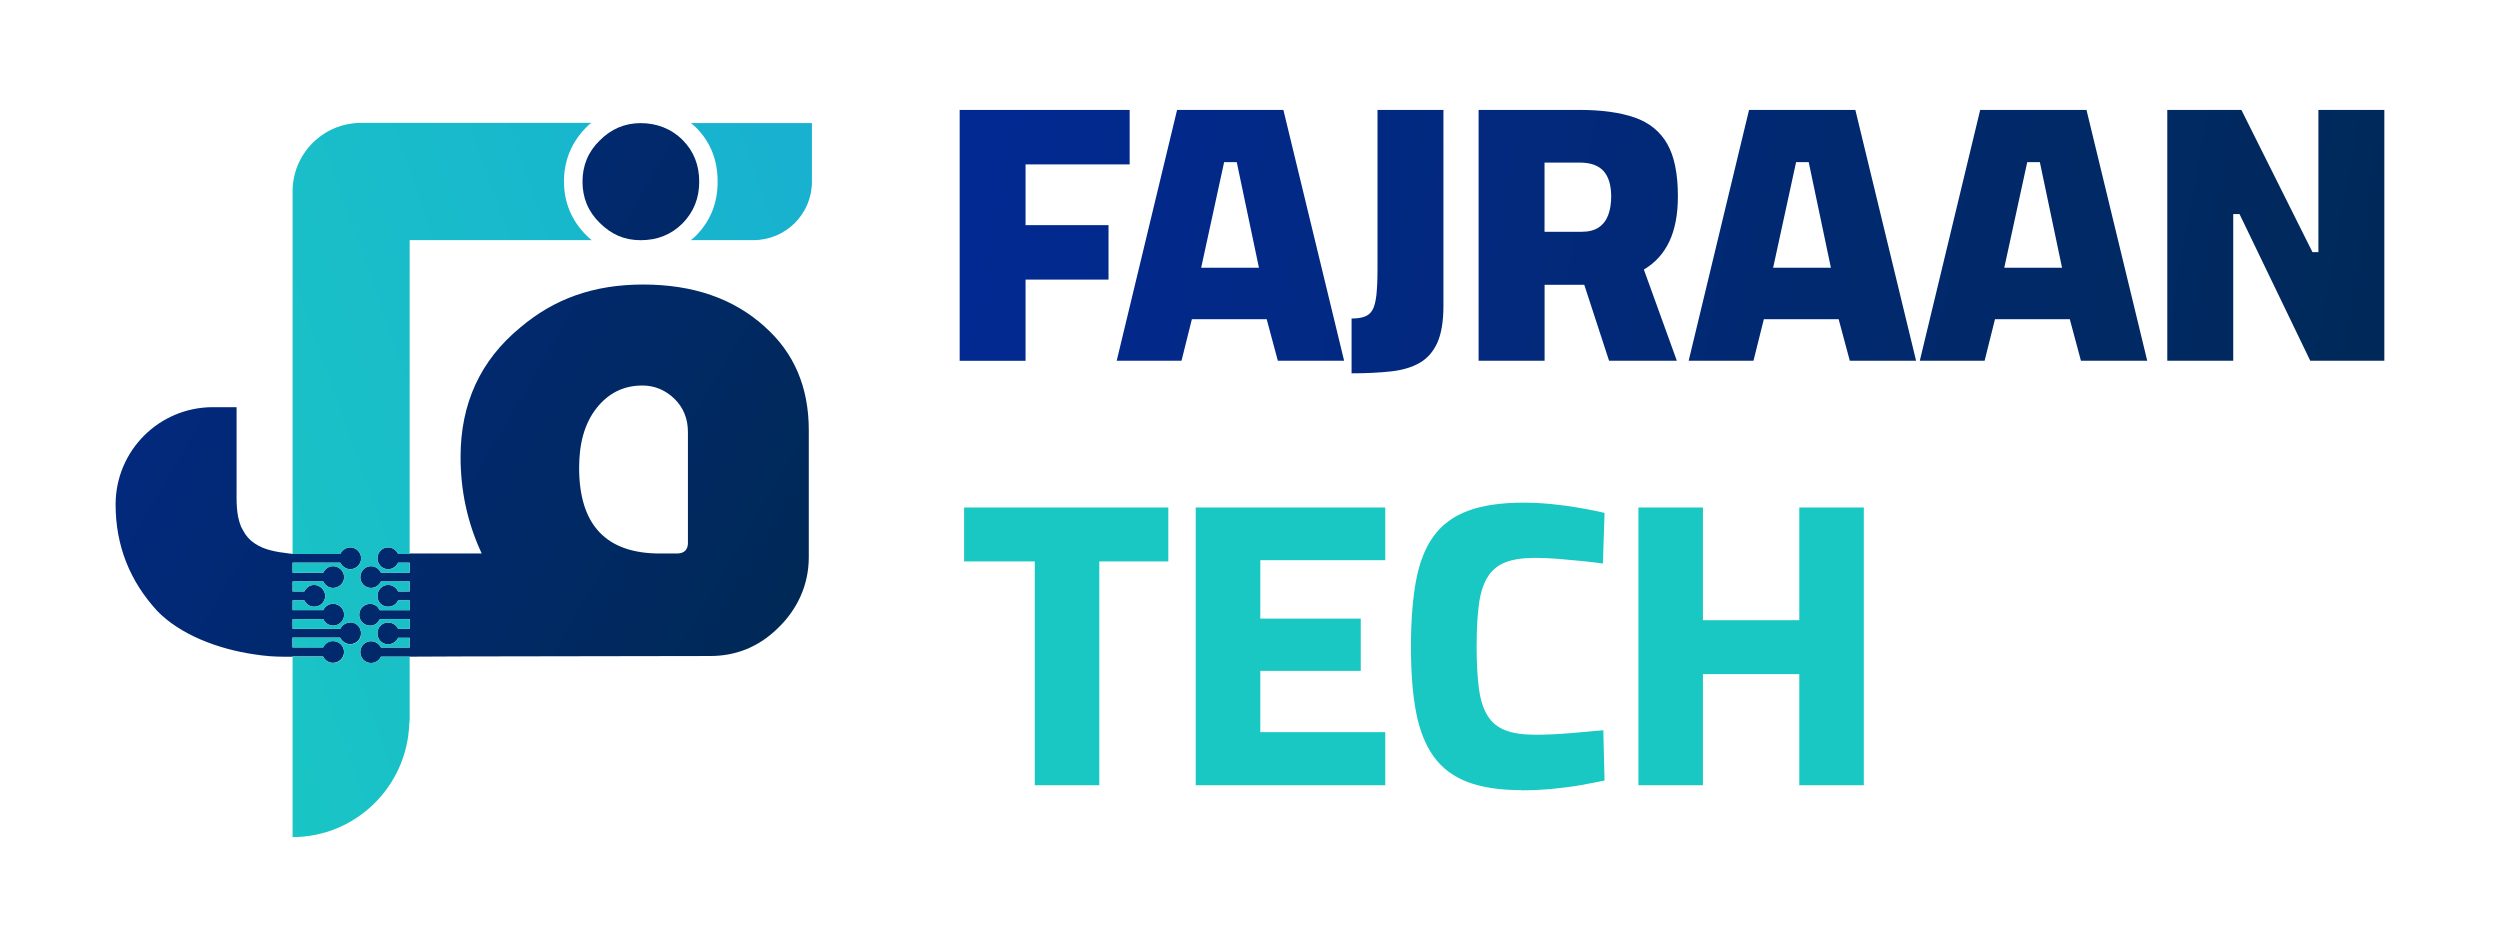
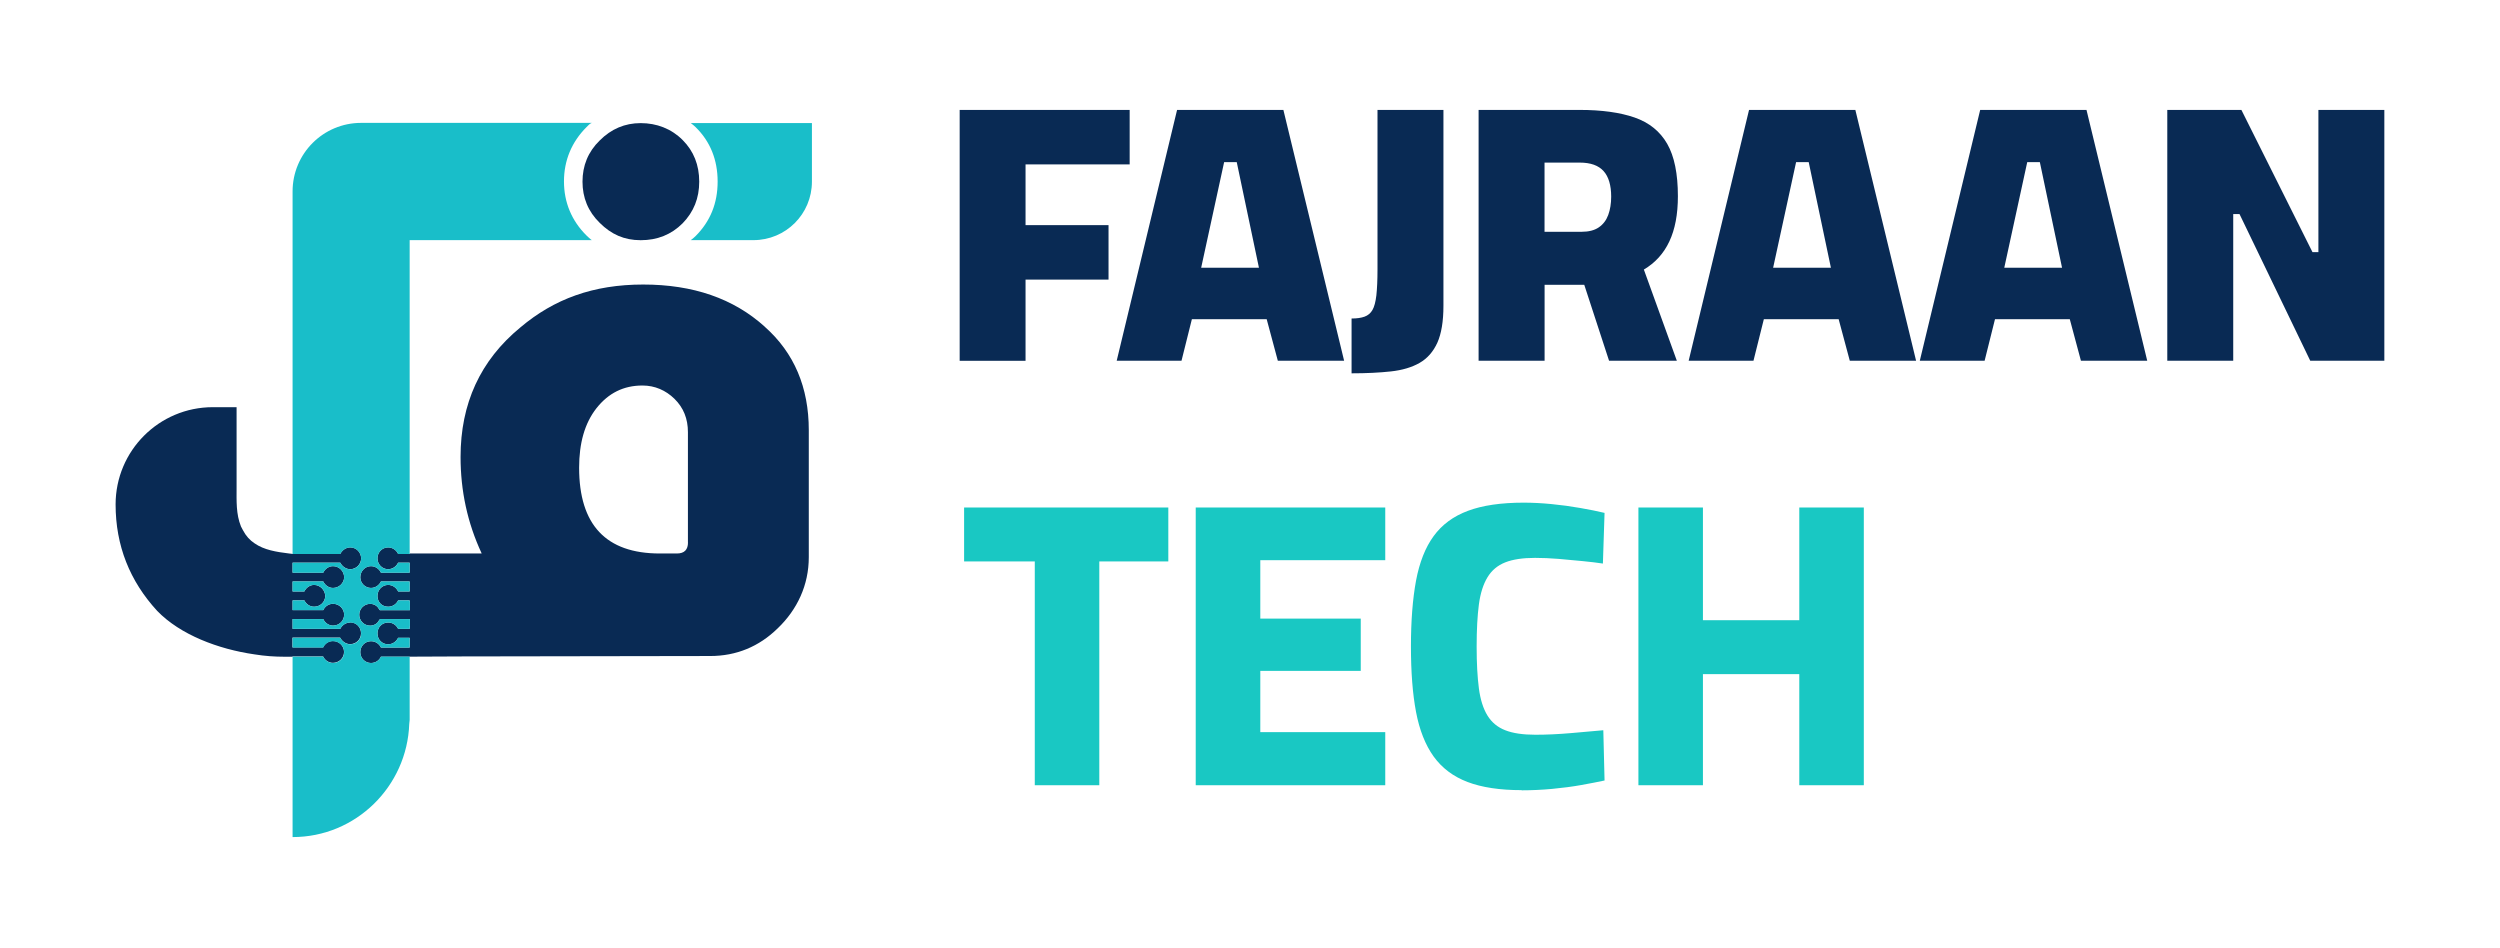
<svg xmlns="http://www.w3.org/2000/svg" xmlns:xlink="http://www.w3.org/1999/xlink" id="Layer_1" data-name="Layer 1" viewBox="0 0 422.36 160">
  <defs>
    <style>
      .cls-1 {
        fill: #19c8c3;
      }

      .cls-2 {
        fill: url(#linear-gradient-8);
      }

      .cls-3 {
        fill: url(#linear-gradient-7);
      }

      .cls-4 {
        fill: url(#linear-gradient-5);
      }

      .cls-5 {
        fill: url(#linear-gradient-6);
      }

      .cls-6 {
        fill: url(#linear-gradient-9);
      }

      .cls-7 {
        fill: url(#linear-gradient-4);
      }

      .cls-8 {
        fill: url(#linear-gradient-3);
      }

      .cls-9 {
        fill: url(#linear-gradient-2);
      }

      .cls-10 {
        fill: url(#linear-gradient);
      }

      .cls-11 {
        fill: url(#linear-gradient-10);
      }

      .cls-12 {
        fill: url(#linear-gradient-11);
      }

      .cls-13 {
        fill: url(#linear-gradient-12);
      }
    </style>
    <linearGradient id="linear-gradient" x1="179.47" y1="72.78" x2="-29.86" y2="-51.13" gradientUnits="userSpaceOnUse">
-       <stop offset="0" stop-color="#00294f" />
-       <stop offset="1" stop-color="#0329a1" />
+       <stop offset="0" stop-color="#092a54" />
+       <stop offset="1" stop-color="#092a54" />
    </linearGradient>
    <linearGradient id="linear-gradient-2" x1="153.12" y1="117.29" x2="-56.22" y2="-6.62" gradientUnits="userSpaceOnUse">
-       <stop offset="0" stop-color="#00294f" />
-       <stop offset="1" stop-color="#0329a1" />
+       <stop offset="0" stop-color="#092a54" />
+       <stop offset="1" stop-color="#092a54" />
    </linearGradient>
    <linearGradient id="linear-gradient-3" x1="135.56" y1="146.95" x2="-73.77" y2="23.04" gradientUnits="userSpaceOnUse">
-       <stop offset="0" stop-color="#00294f" />
-       <stop offset="1" stop-color="#0329a1" />
+       <stop offset="0" stop-color="#092a54" />
+       <stop offset="1" stop-color="#092a54" />
    </linearGradient>
    <linearGradient id="linear-gradient-4" x1="136.13" y1="25.99" x2="3.78" y2="72.81" gradientUnits="userSpaceOnUse">
-       <stop offset="0" stop-color="#18b1d0" />
-       <stop offset="1" stop-color="#19c8c3" />
+       <stop offset="0" stop-color="#19bec9" />
+       <stop offset="1" stop-color="#19bec9" />
    </linearGradient>
    <linearGradient id="linear-gradient-5" x1="144.54" y1="49.75" x2="12.18" y2="96.56" xlink:href="#linear-gradient-4" />
    <linearGradient id="linear-gradient-6" x1="439.84" y1="88.03" x2="98.78" y2="25.51" xlink:href="#linear-gradient-2" />
    <linearGradient id="linear-gradient-7" x1="440.69" y1="83.38" x2="99.64" y2="20.85" xlink:href="#linear-gradient-2" />
    <linearGradient id="linear-gradient-8" x1="441.59" y1="78.49" x2="100.53" y2="15.96" xlink:href="#linear-gradient-2" />
    <linearGradient id="linear-gradient-9" x1="442.56" y1="73.21" x2="101.5" y2="10.68" xlink:href="#linear-gradient-2" />
    <linearGradient id="linear-gradient-10" x1="443.83" y1="66.24" x2="102.78" y2="3.71" xlink:href="#linear-gradient-2" />
    <linearGradient id="linear-gradient-11" x1="445.1" y1="59.31" x2="104.05" y2="-3.21" xlink:href="#linear-gradient-2" />
    <linearGradient id="linear-gradient-12" x1="446.6" y1="51.14" x2="105.55" y2="-11.38" xlink:href="#linear-gradient-2" />
  </defs>
  <g>
    <path class="cls-10" d="M118.13,30.69c0,2.8-.93,5.1-2.8,7.03-1.93,1.93-4.29,2.86-7.09,2.86s-4.98-1-6.91-2.92c-1.99-1.93-2.92-4.29-2.92-6.97s.93-5.04,2.92-6.97c1.93-1.93,4.23-2.92,6.91-2.92s5.17.93,7.09,2.86c1.87,1.87,2.8,4.23,2.8,7.03Z" />
    <g>
      <path class="cls-9" d="M129.21,55.2c-5.29-4.78-12.13-7.13-20.55-7.13s-15.04,2.43-20.74,7.24c-6.8,5.59-10.11,12.9-10.11,21.88,0,5.7,1.14,11.1,3.57,16.32h-12.17v.07h-1.95c-.29-.62-.92-1.1-1.69-1.1-1.03,0-1.8.85-1.8,1.84s.77,1.84,1.8,1.84c.77,0,1.4-.48,1.69-1.1h1.95v1.69h-4.85c-.29-.62-.92-1.1-1.69-1.1-.99,0-1.8.85-1.8,1.88,0,.96.81,1.8,1.8,1.8.77,0,1.4-.48,1.69-1.1h4.85v1.69h-1.95c-.29-.63-.92-1.1-1.69-1.1-1.03,0-1.8.85-1.8,1.88s.77,1.8,1.8,1.8c.77,0,1.4-.44,1.69-1.07h1.95v.26h.04v1.4h-5.07c-.04-.07-.07-.11-.11-.11-.29-.62-.88-.96-1.54-.96-1.03,0-1.84.85-1.84,1.84s.81,1.84,1.84,1.84c.66,0,1.25-.37,1.47-.85.07-.07.15-.15.18-.26h5.07v1.21l-.04.04v.4h-1.95c-.29-.62-.92-1.07-1.69-1.07-1.03,0-1.8.81-1.8,1.84s.77,1.84,1.8,1.84c.77,0,1.4-.48,1.69-1.1h1.95v1.65h-4.85c-.29-.62-.92-1.07-1.69-1.07-.99,0-1.8.81-1.8,1.84s.81,1.84,1.8,1.84c.77,0,1.4-.44,1.69-1.07h4.85l8.93-.04,41.84-.07c4.41,0,8.24-1.58,11.4-4.67,3.31-3.16,5.26-7.32,5.26-12.02v-21.47c0-7.21-2.46-13.05-7.43-17.46ZM116.23,91.64c0,1.21-.59,1.87-1.88,1.87h-2.87c-9.12,0-13.64-4.85-13.64-14.49,0-4.12.92-7.5,2.94-10.07,2.02-2.54,4.56-3.82,7.76-3.82,2.1,0,3.93.81,5.4,2.24,1.54,1.51,2.28,3.38,2.28,5.63v18.64Z" />
      <path class="cls-8" d="M59.17,105.17c-.74,0-1.36.44-1.69,1.07h-8.05v-1.65h5.18c.29.63.92,1.1,1.65,1.1,1.03,0,1.88-.81,1.88-1.84s-.85-1.84-1.88-1.84c-.74,0-1.36.44-1.65,1.07h-5.18v-1.65h1.99c.29.62.92,1.07,1.65,1.07,1.03,0,1.87-.81,1.87-1.8s-.85-1.88-1.87-1.88c-.74,0-1.36.48-1.65,1.1h-1.99v-1.69h5.18c.29.62.92,1.1,1.65,1.1,1.03,0,1.88-.85,1.88-1.8,0-1.03-.85-1.88-1.88-1.88-.74,0-1.36.48-1.65,1.1h-5.18v-1.69h8.05c.33.62.96,1.1,1.69,1.1,1.03,0,1.84-.85,1.84-1.84s-.81-1.84-1.84-1.84c-.74,0-1.36.48-1.69,1.1h-8.05c-.22-.04-.4-.04-.59-.07-2.13-.26-4.23-.59-5.85-1.73-.77-.51-1.43-1.21-1.95-2.21-.11-.18-.22-.4-.33-.63-.85-2.1-.74-4.34-.74-6.58v-13.57h-4.01c-9.08,0-16.43,7.35-16.43,16.43,0,6.95,2.39,12.94,7.02,17.98,3.9,4.04,10.33,6.47,16.43,7.35,1.77.29,3.46.4,5.07.4h1.36v-.04h5.18c.29.62.92,1.07,1.65,1.07,1.03,0,1.88-.81,1.88-1.84s-.85-1.84-1.88-1.84c-.74,0-1.36.44-1.65,1.07h-5.18v-1.65h8.05c.33.62.96,1.1,1.69,1.1,1.03,0,1.84-.81,1.84-1.84s-.81-1.84-1.84-1.84Z" />
      <g>
        <path class="cls-7" d="M116.7,20.79c.25.19.56.44.81.68,2.49,2.43,3.73,5.54,3.73,9.21s-1.24,6.72-3.73,9.21c-.25.25-.56.5-.81.68h10.58c5.48,0,9.89-4.42,9.89-9.89v-9.89h-20.47Z" />
        <path class="cls-4" d="M63.77,94.33c0,.99.77,1.84,1.8,1.84.77,0,1.4-.48,1.69-1.1h1.95v1.69h-4.85c-.29-.62-.92-1.1-1.69-1.1-.99,0-1.8.85-1.8,1.87,0,.96.81,1.8,1.8,1.8.77,0,1.4-.48,1.69-1.1h4.85v1.69h-1.95c-.29-.62-.92-1.1-1.69-1.1-1.03,0-1.8.85-1.8,1.88s.77,1.8,1.8,1.8c.77,0,1.4-.44,1.69-1.07h1.95v.26h.04v1.4h-5.07c-.04-.07-.07-.11-.11-.11-.29-.63-.88-.96-1.54-.96-1.03,0-1.84.85-1.84,1.84s.81,1.84,1.84,1.84c.66,0,1.25-.37,1.47-.85.07-.07.15-.15.18-.26h5.07v1.21l-.04.04v.4h-1.95c-.29-.63-.92-1.07-1.69-1.07-1.03,0-1.8.81-1.8,1.84s.77,1.84,1.8,1.84c.77,0,1.4-.48,1.69-1.1h1.95v1.65h-4.85c-.29-.63-.92-1.07-1.69-1.07-.99,0-1.8.81-1.8,1.84s.81,1.84,1.8,1.84c.77,0,1.4-.44,1.69-1.07h4.85v10.7c0,.22-.07.44-.07.66-.37,10.55-9.01,19.12-19.71,19.12v-30.48h5.18c.29.62.92,1.07,1.65,1.07,1.03,0,1.88-.81,1.88-1.84s-.85-1.84-1.88-1.84c-.74,0-1.36.44-1.65,1.07h-5.18v-1.65h8.05c.33.62.96,1.1,1.69,1.1,1.03,0,1.84-.81,1.84-1.84s-.81-1.84-1.84-1.84c-.74,0-1.36.44-1.69,1.07h-8.05v-1.65h5.18c.29.62.92,1.1,1.65,1.1,1.03,0,1.88-.81,1.88-1.84s-.85-1.84-1.88-1.84c-.74,0-1.36.44-1.65,1.07h-5.18v-1.65h1.99c.29.63.92,1.07,1.65,1.07,1.03,0,1.88-.81,1.88-1.8s-.85-1.88-1.88-1.88c-.74,0-1.36.48-1.65,1.1h-1.99v-1.69h5.18c.29.63.92,1.1,1.65,1.1,1.03,0,1.88-.85,1.88-1.8,0-1.03-.85-1.87-1.88-1.87-.74,0-1.36.48-1.65,1.1h-5.18v-1.69h8.05c.33.62.96,1.1,1.69,1.1,1.03,0,1.84-.85,1.84-1.84s-.81-1.84-1.84-1.84c-.74,0-1.36.48-1.69,1.1h-8.05v-61.25c0-6.4,5.18-11.58,11.58-11.58h38.97c-.33.11-.62.44-.88.7-2.54,2.54-3.82,5.66-3.82,9.19s1.29,6.65,3.82,9.15c.26.22.55.55.88.77h-30.77v53.02h-1.95c-.29-.63-.92-1.1-1.69-1.1-1.03,0-1.8.85-1.8,1.84Z" />
      </g>
    </g>
  </g>
  <g>
    <path class="cls-5" d="M162.13,60.94V18.57h28.72v9.2h-17.59v10.27h14.02v9.2h-14.02v13.71h-11.14Z" />
    <path class="cls-3" d="M188.66,60.94l10.2-42.37h17.96l10.26,42.37h-11.2l-1.88-7.01h-12.64l-1.75,7.01h-10.96ZM202.93,45.23h9.76l-3.75-17.84h-2.13l-3.88,17.84Z" />
    <path class="cls-2" d="M228.34,63.07v-9.26c.88,0,1.6-.1,2.19-.31.58-.21,1.03-.59,1.34-1.13.31-.54.53-1.37.66-2.48.12-1.11.19-2.56.19-4.35v-26.97h11.14v33.1c0,2.63-.35,4.71-1.03,6.23-.69,1.52-1.69,2.66-3,3.41-1.31.75-2.93,1.23-4.85,1.44-1.92.21-4.13.32-6.63.32Z" />
    <path class="cls-6" d="M249.8,60.94V18.57h17.09c3.71,0,6.8.43,9.26,1.28,2.47.86,4.3,2.34,5.51,4.44,1.21,2.11,1.81,5.06,1.81,8.86,0,3.05-.48,5.59-1.44,7.63-.96,2.05-2.4,3.63-4.31,4.76l5.57,15.4h-11.45l-4.19-12.83h-6.7v12.83h-11.14ZM260.94,39.16h6.26c1.21,0,2.18-.25,2.91-.75.73-.5,1.26-1.2,1.59-2.09.33-.9.5-1.93.5-3.1,0-1.91-.43-3.36-1.28-4.31-.86-.96-2.2-1.44-4.03-1.44h-5.95v11.7Z" />
    <path class="cls-11" d="M285.29,60.94l10.2-42.37h17.96l10.26,42.37h-11.2l-1.88-7.01h-12.64l-1.75,7.01h-10.96ZM299.56,45.23h9.76l-3.75-17.84h-2.13l-3.88,17.84Z" />
    <path class="cls-12" d="M324.34,60.94l10.2-42.37h17.96l10.26,42.37h-11.2l-1.88-7.01h-12.64l-1.75,7.01h-10.96ZM338.61,45.23h9.76l-3.75-17.84h-2.13l-3.88,17.84Z" />
    <path class="cls-13" d="M366.15,60.94V18.57h12.52l12.01,24.03h1v-24.03h11.14v42.37h-12.52l-11.95-24.78h-1.06v24.78h-11.14Z" />
  </g>
  <g>
    <path class="cls-1" d="M174.82,132.66v-37.81h-11.94v-9.11h34.5v9.11h-11.66v37.81h-10.9Z" />
    <path class="cls-1" d="M202.01,132.66v-46.92h32.02v8.9h-21.11v9.87h16.97v8.83h-16.97v10.35h21.11v8.97h-32.02Z" />
    <path class="cls-1" d="M257.07,133.49c-3.68,0-6.73-.46-9.14-1.38-2.42-.92-4.32-2.36-5.73-4.31-1.4-1.96-2.39-4.46-2.97-7.52-.58-3.06-.86-6.75-.86-11.07s.29-8.03.86-11.11c.58-3.08,1.56-5.59,2.97-7.52,1.4-1.93,3.33-3.36,5.8-4.28,2.46-.92,5.6-1.38,9.42-1.38,1.47,0,3.04.08,4.69.24,1.66.16,3.28.38,4.86.66,1.59.28,2.96.55,4.11.83l-.28,8.56c-.92-.14-2.05-.28-3.38-.41s-2.7-.26-4.11-.38c-1.4-.11-2.72-.17-3.97-.17-2.07,0-3.75.25-5.04.76-1.29.51-2.29,1.35-3,2.52-.71,1.17-1.2,2.7-1.45,4.59-.25,1.89-.38,4.26-.38,7.11s.13,5.16.38,7.07c.25,1.91.74,3.44,1.45,4.59.71,1.15,1.71,1.98,3,2.48,1.29.51,2.99.76,5.11.76,1.84,0,3.85-.09,6.04-.28,2.18-.18,3.99-.34,5.42-.48l.21,8.49c-1.06.23-2.36.48-3.9.76-1.54.28-3.2.49-4.97.66-1.77.16-3.48.24-5.14.24Z" />
    <path class="cls-1" d="M276.8,132.66v-46.92h10.9v19.04h16.28v-19.04h10.9v46.92h-10.9v-18.77h-16.28v18.77h-10.9Z" />
  </g>
</svg>
